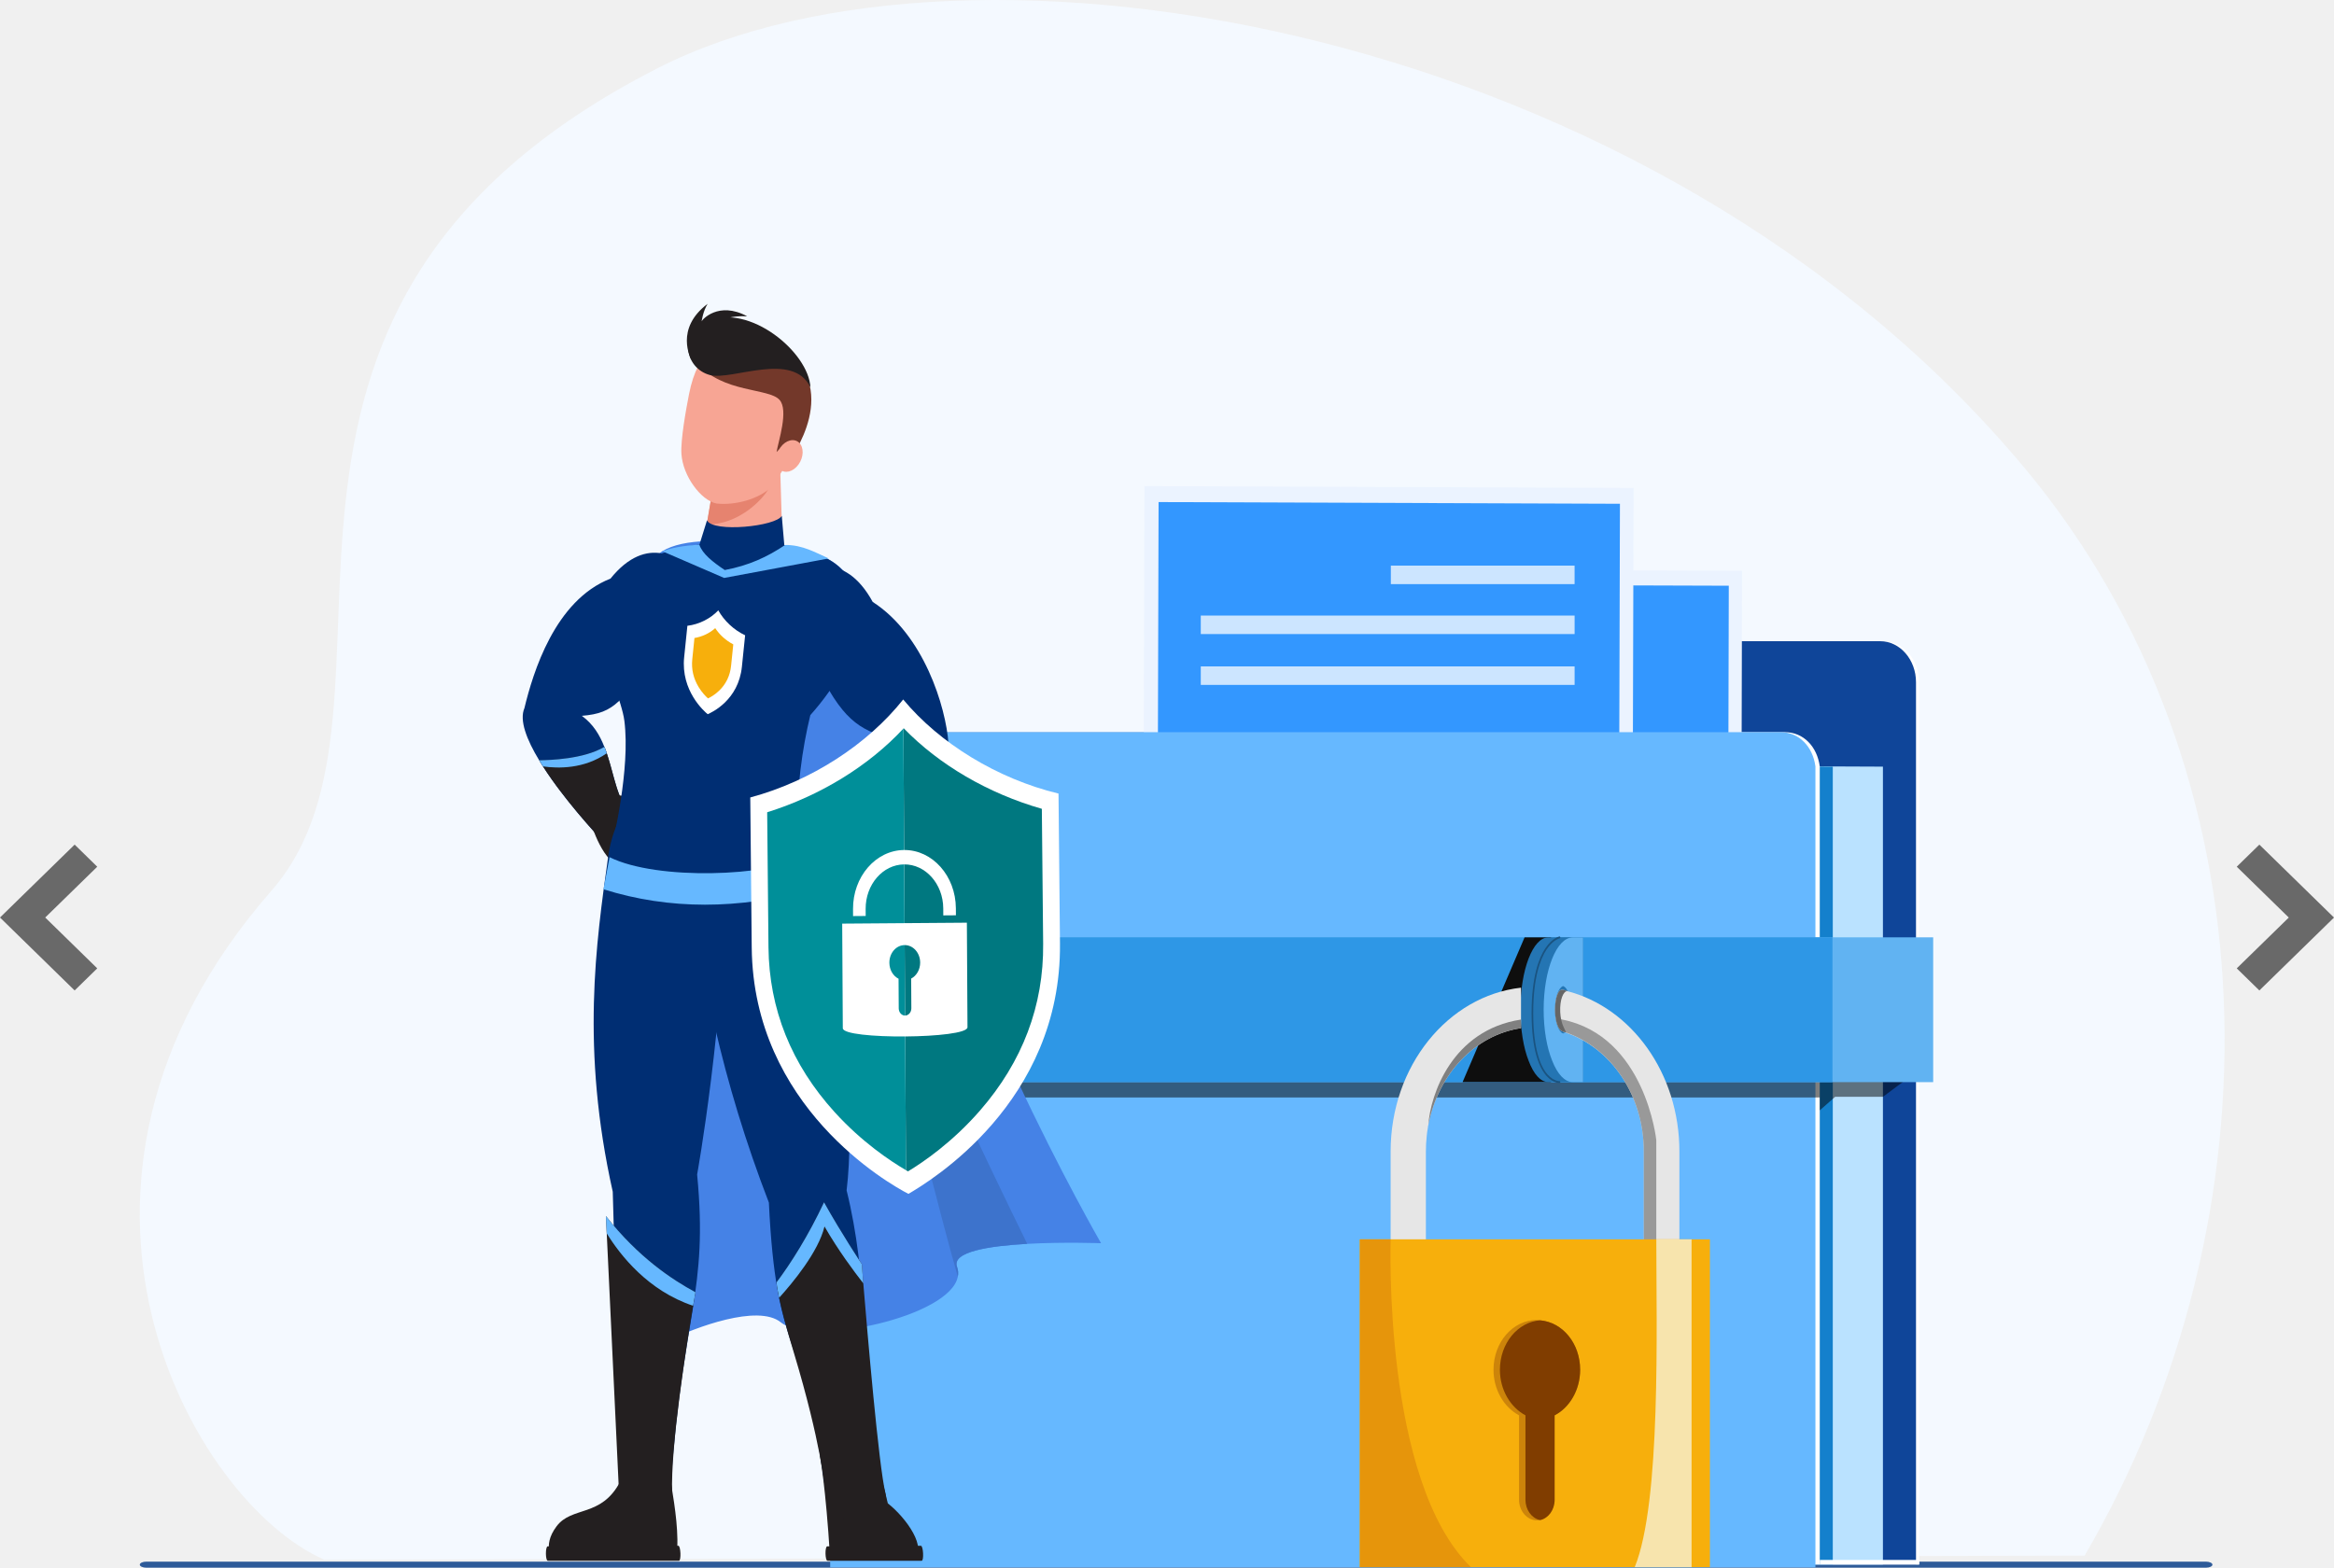
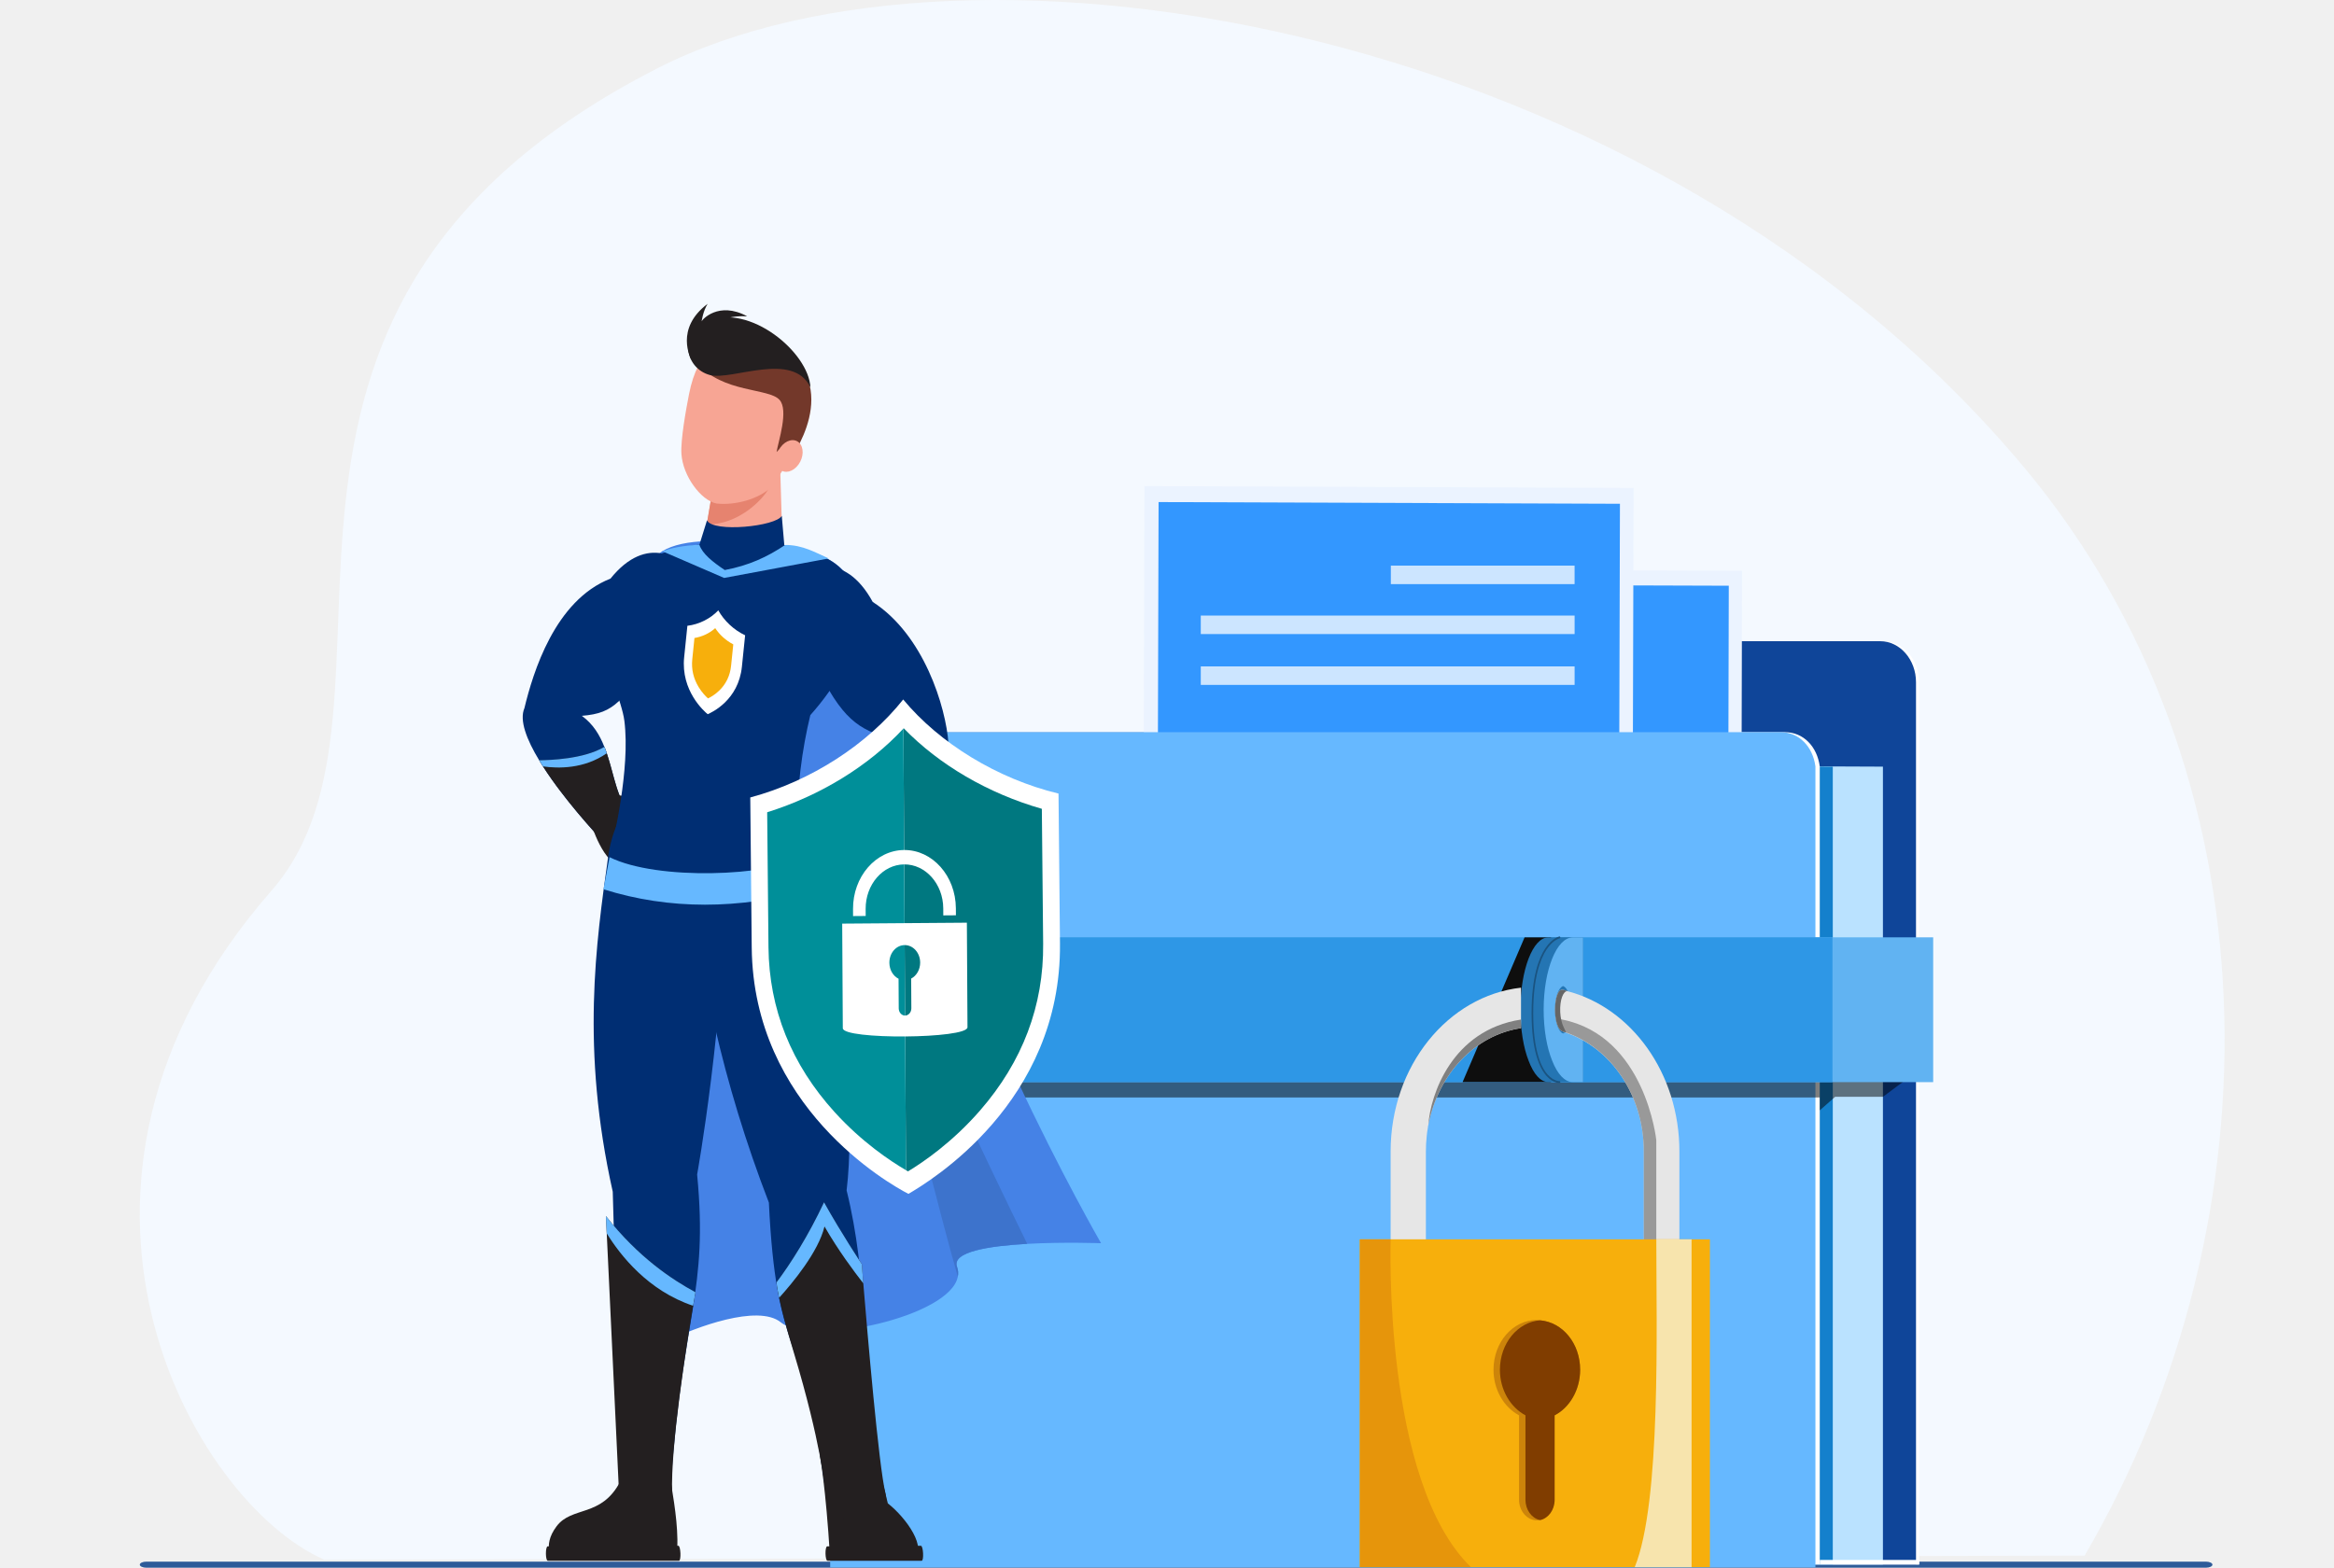
<svg xmlns="http://www.w3.org/2000/svg" width="384" height="258" viewBox="0 0 384 258" fill="none">
  <path d="M362.915 258H24.085C23.486 258 23 257.776 23 257.5C23 257.224 23.486 257 24.085 257H362.915C363.514 257 364 257.224 364 257.5C364 257.776 363.514 258 362.915 258Z" fill="#2E5B99" />
  <path d="M53.369 256.679C31.977 247.451 1.955 195.44 44.638 146.614C71.302 116.094 29.39 51.497 108.14 11.252C159.579 -15.064 272.281 3.939 333.221 77.167C374.635 126.939 375.58 200.166 342.971 256.007L53.369 256.679Z" fill="#F4F9FF" />
  <path d="M241.223 120.492V112.278C241.223 108.547 243.86 105.523 247.115 105.523H309.854C313.109 105.523 315.748 108.547 315.748 112.278V257.475H153.461V120.492H241.223Z" fill="white" />
  <path d="M240.703 120.492V112.278C240.703 108.547 243.341 105.523 246.595 105.523H309.334C312.59 105.523 315.229 108.547 315.229 112.278V257.475H152.941V120.492H240.703Z" fill="#0F4599" />
  <path d="M309.788 126.168V257.476H159.453V125.523L309.788 126.168Z" fill="#BAE2FF" />
  <path d="M301.538 126.168V257.476H151.203V125.523L301.538 126.168Z" fill="#1480CC" />
  <path d="M145.144 120.496H293.665C296.713 120.496 298.958 122.86 299.396 126.129V257.479H137.301V129.462C137.264 124.744 140.979 120.496 145.144 120.496Z" fill="white" />
  <path d="M199.621 169.253L286.426 169.531L286.611 93.935L199.806 93.657L199.621 169.253Z" fill="#EBF3FF" />
  <path d="M201.893 165.626L284.258 165.891L284.428 96.393L202.063 96.129L201.893 165.626Z" fill="#3397FF" />
  <path d="M277.317 160.29L224.387 160.121L253.327 128.305L277.317 160.29Z" fill="#E3EEFF" />
  <path d="M253.247 160.215L208.773 160.073L232.906 133.777L253.247 160.215Z" fill="#E3EEFF" />
  <path d="M241.125 126.197C243.518 123.454 243.518 119.007 241.125 116.263C238.731 113.52 234.849 113.52 232.456 116.263C230.062 119.007 230.062 123.454 232.456 126.197C234.849 128.941 238.731 128.941 241.125 126.197Z" fill="#E3EEFF" />
  <path d="M188.067 160.197L268.543 160.492L268.767 80.295L188.292 79.999L188.067 160.197Z" fill="#EBF3FF" />
  <path d="M190.407 156.352L266.312 156.633L266.52 82.907L190.615 82.626L190.407 156.352Z" fill="#3397FF" />
  <path d="M259.058 93.086H228.828V96.129H259.058V93.086Z" fill="#CCE5FF" />
  <path d="M197.558 104.348L259.062 104.348V101.304L197.558 101.304V104.348Z" fill="#CCE5FF" />
  <path d="M197.558 112.715L259.062 112.715V109.671L197.558 109.671V112.715Z" fill="#CCE5FF" />
  <path d="M144.43 120.496H292.951C295.999 120.496 298.244 122.86 298.682 126.129V257.949H136.586V129.462C136.55 124.744 140.265 120.496 144.43 120.496Z" fill="#66B8FF" />
  <path d="M299.398 257.477H315.754V256.721H299.398V257.477Z" fill="white" />
  <path opacity="0.5" d="M315.751 176.051L309.793 180.504H301.922L299.396 182.732V180.616H137.301V176.051H315.751Z" fill="black" />
  <path d="M133.999 178.09L318.055 178.09V154.259L133.999 154.259V178.09Z" fill="#61B3F2" />
  <path d="M133.998 178.09L301.484 178.09V154.259L133.998 154.259V178.09Z" fill="#2E97E6" />
  <path d="M255.182 154.262V178.085H240.629L250.832 154.262H255.182Z" fill="#0E0E0E" />
  <path d="M250.148 166.147C250.148 169.443 250.651 172.427 251.496 174.574C252.32 176.772 253.467 178.08 254.733 178.08H258.597V154.266H254.733C252.199 154.266 250.148 159.604 250.148 166.147ZM253.808 170.073C253.085 169.811 252.522 168.189 252.522 166.148C252.522 164.159 253.085 162.537 253.808 162.275C254.533 162.537 255.096 164.16 255.096 166.148C255.096 168.189 254.533 169.811 253.808 170.073Z" fill="#2475B3" />
  <path d="M252.117 166.147C252.117 169.443 252.643 172.427 253.526 174.574C254.389 176.772 255.588 178.08 256.914 178.08H258.598V154.266H256.914C254.264 154.266 252.117 159.604 252.117 166.147ZM253.969 166.147C253.969 164.158 255.064 162.536 255.821 162.274C256.579 162.536 257.168 164.159 257.168 166.147C257.168 168.189 256.579 169.81 255.821 170.072C255.064 169.811 253.969 168.189 253.969 166.147Z" fill="#3F9EE6" />
  <path d="M251.996 166.15C251.996 169.447 252.499 172.431 253.343 174.578C254.167 176.776 255.315 178.084 256.581 178.084H260.445V154.27H256.581C254.048 154.27 251.996 159.608 251.996 166.15ZM255.656 170.077C254.933 169.815 254.369 168.193 254.369 166.152C254.369 164.163 254.932 162.541 255.656 162.279C256.38 162.541 256.943 164.164 256.943 166.152C256.943 168.193 256.38 169.815 255.656 170.077Z" fill="#2475B3" />
  <path d="M253.969 166.15C253.969 169.447 254.495 172.431 255.378 174.578C256.241 176.776 257.44 178.084 258.766 178.084H260.449V154.27H258.766C256.116 154.27 253.969 159.608 253.969 166.15ZM255.821 166.15C255.821 164.162 256.41 162.54 257.167 162.278C257.925 162.54 258.515 164.163 258.515 166.15C258.515 168.193 257.925 169.813 257.167 170.075C256.41 169.815 255.821 168.193 255.821 166.15Z" fill="#61B3F2" />
  <path d="M256.564 178.238C256.399 178.238 255.457 178.188 254.462 177.093C253.332 175.849 251.984 173.041 251.984 166.721C251.984 160.7 253.213 157.601 254.243 156.061C255.378 154.366 256.511 154.125 256.559 154.115C256.633 154.101 256.702 154.157 256.715 154.242C256.727 154.326 256.679 154.407 256.605 154.422C256.594 154.424 255.511 154.661 254.44 156.278C253.443 157.782 252.255 160.814 252.255 166.721C252.255 172.916 253.551 175.653 254.638 176.857C255.627 177.952 256.569 177.93 256.576 177.927C256.652 177.924 256.713 177.991 256.716 178.076C256.719 178.161 256.661 178.234 256.587 178.237C256.585 178.238 256.577 178.238 256.564 178.238Z" fill="#1A5380" />
  <path d="M257.164 169.757C257.347 169.809 257.483 169.861 257.666 169.914C257.62 169.966 257.62 169.966 257.666 169.966C265.02 172.479 270.455 180.224 270.455 189.489V209.383H276.301V189.489C276.301 176.613 268.399 165.832 257.849 163.109C257.62 163.005 257.391 162.952 257.164 162.901C255.473 162.482 255.336 169.443 257.164 169.757Z" fill="#E6E6E6" />
  <path d="M250.244 162.543V169.205C242.708 170.317 236.624 176.723 235.005 185.096C234.958 185.305 234.914 185.462 234.914 185.619C234.822 186.091 234.777 186.509 234.731 186.98C234.639 187.817 234.594 188.656 234.594 189.493V209.387H228.793V189.493C228.793 175.422 238.229 163.894 250.244 162.543Z" fill="#E6E6E6" />
  <path d="M257.028 167.789C270.737 170.543 272.502 187.646 272.502 187.646V209.385H270.446V189.491C270.446 180.032 264.785 172.125 257.168 169.768C256.585 169.551 256.223 167.598 256.223 167.598C256.223 167.598 256.582 167.691 257.028 167.789Z" fill="#999999" />
  <path d="M250.243 167.789V169.205C242.707 170.317 236.623 176.723 235.004 185.096C235.332 180.209 238.868 169.53 250.243 167.789Z" fill="#808080" />
  <path d="M257.164 169.757C257.347 169.809 257.483 169.861 257.666 169.914C257.529 169.495 256.786 168.543 256.694 166.556C256.603 164.514 257.207 163.134 257.849 163.109C257.62 163.005 257.391 162.952 257.164 162.901C255.473 162.482 255.336 169.443 257.164 169.757Z" fill="#666666" />
  <path d="M281.321 203.957H223.727V257.908H281.321V203.957Z" fill="#F7AF0C" />
  <path d="M253.393 217.283C253.21 217.23 253.027 217.23 252.844 217.23C248.917 217.23 245.719 220.876 245.719 225.42C245.719 228.748 247.455 231.602 249.921 232.922V246.818C249.921 248.668 251.245 250.2 252.843 250.2C252.981 250.2 253.163 250.2 253.301 250.148H253.437C254.762 249.83 255.768 248.457 255.768 246.819V232.923C258.233 231.655 259.969 228.749 259.969 225.422C259.97 221.087 257.093 217.6 253.393 217.283Z" fill="#CC840A" />
  <path d="M253.397 217.285C249.698 217.548 246.773 221.089 246.773 225.422C246.773 228.749 248.51 231.603 250.976 232.923V246.819C250.976 248.457 251.981 249.831 253.306 250.148H253.442C254.767 249.83 255.773 248.457 255.773 246.819V232.923C258.238 231.655 259.974 228.749 259.974 225.422C259.974 221.089 257.097 217.602 253.397 217.285Z" fill="#803D00" />
  <path d="M242.003 257.908H223.727V203.957H228.797C228.797 203.958 227.45 243.765 242.003 257.908Z" fill="#E6950B" />
  <path d="M268.953 257.908C273.318 247.205 272.504 218.431 272.504 203.957H278.305V257.908H268.953Z" fill="#F7E4AD" />
  <path d="M181.153 204.6C181.153 204.6 175.035 204.373 169.007 204.703C162.746 205.054 156.575 206.001 157.456 208.477C157.654 209.034 157.69 209.569 157.583 210.105C156.324 216.724 133.491 221.672 128.453 217.61C124.692 214.578 114.329 218.475 110.083 220.578C101.996 158.55 101.77 95.138 108.931 90.727C116.092 86.335 135.937 91.902 135.937 91.902C135.937 91.902 145.995 94.954 150.097 126.479C154.218 157.982 181.153 204.6 181.153 204.6Z" fill="#4582E6" />
  <path d="M157.455 208.473C157.652 209.03 157.688 209.565 157.581 210.101C151.392 188.472 136.818 126.681 142.108 143.526C147.182 159.772 163.105 192.678 169.006 204.699C162.744 205.05 156.572 205.998 157.455 208.473Z" fill="#3D73CC" />
  <path d="M108.192 107.124C102.308 115.37 101.229 117.371 95.723 117.804C97.577 119.144 98.674 120.958 99.43 122.917H99.448C101.068 126.979 101.301 131.72 104.126 134.381L100.744 138.195L99.88 139.185C99.88 139.185 99.754 139.061 99.538 138.834C98.063 137.267 92.198 130.937 88.707 125.123C86.656 121.742 85.415 118.545 86.278 116.546C87.681 110.731 91.281 98.794 100.438 95.226C106.447 87.742 112.331 91.762 114.417 94.875C117.206 99.041 114.398 107.948 108.192 107.124Z" fill="#002E73" />
  <path d="M104.127 134.378L100.744 138.193L99.539 138.831C98.153 137.346 92.864 131.656 89.337 126.13C89.121 125.8 88.905 125.45 88.707 125.12C90.452 125.099 96.066 124.934 99.43 122.914H99.448C99.592 123.265 99.719 123.614 99.826 123.965C101.122 127.759 101.536 131.944 104.127 134.378Z" fill="#231F20" />
  <path d="M99.827 123.965C96.102 126.564 91.838 126.481 89.337 126.13C89.121 125.8 88.905 125.45 88.707 125.12C90.452 125.099 96.066 124.934 99.43 122.914H99.448C99.592 123.265 99.719 123.614 99.827 123.965Z" fill="#66B8FF" />
  <path d="M101.587 130.859C101.587 130.859 105.441 131.269 106.607 132.432C107.582 133.404 106.987 134.616 106.987 134.616C109.061 135.953 106.987 141.137 103.365 142.416C99.744 143.696 97.371 135.878 97.371 135.878C97.371 135.878 97.922 131.138 101.587 130.859Z" fill="#231F20" />
  <path d="M150.205 256.655H137.131C136.862 256.479 136.663 256.28 136.545 256.053C135.872 244.91 134.902 239.545 134.902 239.545L144.008 239.121L146.069 247.41C149.12 249.799 152.756 254.925 150.205 256.655Z" fill="#231F20" />
  <path d="M136.14 256.856H151.639C152.033 256.856 151.9 254.387 151.508 254.387L136.101 254.487C135.696 254.486 135.736 256.856 136.14 256.856Z" fill="#231F20" />
  <path d="M130.741 137.982C132.856 144.505 141.858 174.39 139.289 195.904C142.824 210.213 141.714 222.332 144.901 243.227L135.622 243.788C131.85 218.292 127.7 223.158 126.499 197.909C118.853 178.112 114.888 159.357 112.852 140.048C110.874 125.492 126.469 117.847 130.741 137.982Z" fill="#002E73" />
  <path d="M135.72 244.871C135.72 244.871 135.026 237.284 130.66 222.79C129.304 218.337 128.57 215.388 128.188 213.574C127.805 211.739 127.758 211.039 127.758 211.039C130.059 207.987 132.98 203.39 135.574 197.863C138.414 202.956 141.792 208.049 141.792 208.049C141.792 208.049 141.878 209.245 142.032 211.204C142.717 219.409 144.557 241.1 145.667 245.697C147.04 251.386 138.413 254.624 135.72 244.871Z" fill="#231F20" />
  <path d="M142.033 211.202C140.551 209.305 137.883 205.739 135.651 201.842C134.639 206.049 130.389 211.141 128.188 213.574C127.805 211.739 127.758 211.039 127.758 211.039C130.059 207.987 132.98 203.39 135.574 197.863C138.414 202.956 141.792 208.049 141.792 208.049C141.792 208.049 141.879 209.244 142.033 211.202Z" fill="#66B8FF" />
  <path d="M119.769 140.747C119.114 169.158 114.694 193.289 114.694 193.289C116.565 212.672 112.311 216.285 110.388 244.014L102.001 243.887C101.98 232.632 101.41 218.693 100.813 196.126C95.533 172.541 98.076 155.17 100.045 141.072C102.146 125.057 121.109 119.757 119.769 140.747Z" fill="#002E73" />
  <path d="M110.392 244.014C111.14 248.606 111.677 252.188 111.363 256.342L91.051 256.796C91.051 256.796 89.04 254.551 91.569 251.186C94.096 247.82 98.897 249.767 102.006 243.887L110.392 244.014Z" fill="#231F20" />
  <path d="M90.125 256.856H111.705C112.099 256.856 111.996 254.387 111.602 254.387L90.114 254.487C89.71 254.486 89.721 256.856 90.125 256.856Z" fill="#231F20" />
  <path d="M114.424 212.667C114.424 212.667 114.279 213.491 114.032 214.894C113.011 221.017 110.27 238.11 110.591 245.801C106.778 251.017 101.822 245.223 101.822 245.223L99.824 202.977L99.688 200.133C105.065 206.977 110.652 210.626 114.424 212.667Z" fill="#231F20" />
  <path d="M114.424 212.667C114.424 212.667 114.279 213.491 114.032 214.894C106.624 212.42 102.063 206.605 99.824 202.977L99.688 200.133C105.065 206.977 110.652 210.626 114.424 212.667Z" fill="#66B8FF" />
  <path d="M100.667 139.403C100.667 144.316 131.112 142.894 131.112 137.981C131.01 129.875 131.987 123.205 133.317 117.691C142.445 107.443 141.901 99.488 139.588 95.173C135.6 87.731 115.45 88.153 108.196 91.352C105.315 92.623 101.446 97.797 100.209 106.046C99.573 110.288 102.298 115.226 102.729 118.655C103.725 126.588 100.87 138.263 100.667 139.403Z" fill="#002E73" />
  <path d="M119.655 94.729C121.157 93.362 127.149 91.252 128.743 89.757L128.384 77.837L122.491 77.18C120.782 77.342 119.074 77.811 117.605 78.477L116.278 86.326L115.986 88.028C115.318 89.703 116.64 91.723 119.655 94.729Z" fill="#F7A594" />
  <path d="M126.392 80.537C125.468 82.166 121.598 86.34 116.27 86.326L117.417 79.535L126.392 80.537Z" fill="#E6836F" />
  <path d="M113.369 64.832C112.907 67.18 111.955 72.336 112.111 74.711C112.347 78.325 115.295 82.335 117.864 82.861C120.839 83.208 124.848 82.193 127.025 80.05C128.237 78.423 130.583 74.562 131.662 71.184C133.913 64.136 129.567 57.956 124.054 56.529C118.539 55.1 114.81 57.511 113.369 64.832Z" fill="#F7A594" />
  <path d="M129.818 75.841C130.968 73.522 129.44 72.582 127.765 74.382C128.051 72.632 129.792 67.506 128.25 65.805C126.508 63.832 118.843 64.691 114.727 59.771C114.727 59.771 117.796 52.061 127.868 56.615C139.245 63.527 129.818 75.841 129.818 75.841Z" fill="#73382A" />
  <path d="M131.368 76.455C132.245 75.246 132.291 73.633 131.471 72.853C130.651 72.072 129.276 72.419 128.4 73.628C127.523 74.837 127.477 76.449 128.297 77.23C129.117 78.011 130.492 77.664 131.368 76.455Z" fill="#F7A594" />
  <path d="M116.318 85.637C117.325 87.698 127.683 86.627 128.618 84.894L129.193 91.489L119.555 97.754L114.52 91.407L116.318 85.637Z" fill="#002E73" />
  <path d="M133.336 63.753C133.052 57.981 123.303 49.836 116.311 52.86C111.593 54.899 112.7 60.638 116.807 61.721C120.429 62.677 130.459 57.701 133.336 63.753Z" fill="#231F20" />
  <path d="M115.44 52.877C115.44 52.877 115.647 51.231 116.422 50C110.95 54.108 113.674 59.019 113.738 59.229C115.908 51.678 121.086 52.025 122.924 52.051C118.194 49.501 115.487 52.652 115.44 52.877Z" fill="#231F20" />
  <path d="M100.289 141.07C108.231 144.996 126.58 144.132 132.064 141.125L133.466 146.447C121.535 149.67 110.121 149.761 99.285 146.346L100.289 141.07Z" fill="#66B8FF" />
  <path d="M153.444 128.586C148.19 135.039 137.107 142.4 137.107 142.4L133.707 136.792C137.234 134.564 139.176 128.792 142.541 124.833C143.693 123.472 145.006 122.338 146.589 121.595C141.227 120.008 138.528 118.482 134.066 109.142C127.823 108.647 126.473 99.287 129.874 95.802C132.429 93.184 138.87 90.442 143.584 99.059C152.005 104.482 155.603 116.316 156.053 122.338C156.467 124.05 155.333 126.256 153.444 128.586Z" fill="#002E73" />
  <path d="M136.752 133.856C136.752 133.856 132.898 133.452 131.565 134.35C130.452 135.101 130.844 136.419 130.844 136.419C128.592 137.298 129.803 142.828 133.16 144.845C136.516 146.861 140.095 139.673 140.095 139.673C140.095 139.673 140.309 134.898 136.752 133.856Z" fill="#231F20" />
  <path d="M153.44 128.585C153.116 128.977 152.775 129.389 152.415 129.781C146.873 135.926 137.104 142.399 137.104 142.399L133.703 136.791C136.744 134.873 138.597 130.338 141.206 126.585C141.619 125.966 142.069 125.389 142.537 124.832C143.851 125.719 147.773 128.09 153.44 128.585Z" fill="#231F20" />
  <path d="M153.438 128.585C153.114 128.977 152.772 129.389 152.412 129.781C147.662 129.513 143.201 127.555 141.203 126.585C141.616 125.966 142.067 125.389 142.535 124.832C143.848 125.719 147.771 128.09 153.438 128.585Z" fill="#66B8FF" />
  <path d="M122.598 104.543C122.6 104.523 122.601 104.514 122.601 104.512C122.601 104.515 122.598 104.543 122.598 104.543Z" fill="#D9FFFF" />
  <path d="M122.598 104.543C122.6 104.523 122.601 104.514 122.601 104.512C122.601 104.515 122.598 104.543 122.598 104.543Z" fill="#D9FFFF" />
  <path d="M113.086 102.977C113.086 102.977 113.089 102.949 113.089 102.945C113.089 102.947 113.088 102.956 113.086 102.977Z" fill="#D9FFFF" />
  <path d="M113.086 102.977C113.086 102.977 113.089 102.949 113.089 102.945C113.089 102.947 113.088 102.956 113.086 102.977Z" fill="#D9FFFF" />
  <path d="M118.176 100.445C119.122 102.152 120.758 103.696 122.592 104.548C122.576 104.71 122.484 105.605 122.06 109.733C121.495 115.24 117.115 117.233 116.435 117.538C115.858 117.07 111.995 113.68 112.56 108.171C112.984 104.043 113.076 103.148 113.092 102.986C115.039 102.756 116.917 101.789 118.176 100.445Z" fill="white" />
  <path d="M117.671 103.375C117.669 103.377 117.665 103.38 117.662 103.382C116.748 104.21 115.542 104.784 114.255 104.996L113.895 108.518C113.73 110.13 114.086 111.668 114.954 113.09C115.5 113.984 116.105 114.593 116.44 114.895C116.455 114.909 116.471 114.923 116.484 114.935C116.857 114.763 117.597 114.365 118.337 113.645C119.463 112.551 120.117 111.179 120.282 109.568L120.643 106.046C119.442 105.423 118.388 104.474 117.671 103.375Z" fill="#F7AF0C" />
-   <path opacity="0.8" d="M371.72 163L368 159.364L376.56 151.003L368 142.636L371.72 139L380.28 147.367L384 151.003L380.28 154.638L371.72 163Z" fill="#474747" />
-   <path opacity="0.8" d="M12.28 139L16 142.636L7.44 150.997L16 159.364L12.28 163L3.72 154.633L0 150.997L3.72 147.362L12.28 139Z" fill="#474747" />
  <path d="M115.056 89.644C115.573 91.166 117.296 92.507 119.239 93.812C123.187 93.072 126.215 91.672 129.178 89.686C132.093 89.67 134.19 90.955 136.346 91.903L119.136 95.113L109.027 90.74C110.373 90.18 112.297 89.8 115.056 89.644Z" fill="#66B8FF" />
  <path d="M123.408 131.208C123.408 131.208 123.407 131.077 123.407 131.059C123.405 131.068 123.407 131.112 123.408 131.208Z" fill="#D9FFFF" />
  <path d="M123.408 131.208C123.408 131.208 123.407 131.077 123.407 131.059C123.405 131.068 123.407 131.112 123.408 131.208Z" fill="#D9FFFF" />
  <path d="M148.598 115.113C154.557 122.298 164.032 128.152 174.151 130.601C174.158 131.372 174.199 135.635 174.391 155.29C174.645 181.509 152.843 194.486 149.458 196.478C146.158 194.774 123.932 182.148 123.677 155.929C123.487 136.274 123.445 132.009 123.438 131.24C133.504 128.538 142.78 122.446 148.598 115.113Z" fill="white" />
  <path d="M148.682 119.852C154.511 125.871 162.566 130.576 171.409 133.108L171.624 155.323C171.723 165.487 168.236 174.71 161.26 182.735C156.676 188.008 151.844 191.293 149.39 192.773C149.284 192.712 149.167 192.644 149.052 192.577L148.633 119.906C148.649 119.887 148.666 119.87 148.682 119.852Z" fill="#007880" />
  <path d="M148.632 119.902L149.052 192.574C146.483 191.075 141.812 187.97 137.328 183.034C130.198 175.187 126.533 166.055 126.434 155.89L126.219 133.675C134.985 130.931 142.925 126.043 148.632 119.902Z" fill="#008F99" />
  <path d="M138.562 152.002L138.662 169.213C138.674 171.129 159.187 170.975 159.175 169.058L159.075 151.848L138.562 152.002ZM146.323 158.441C146.313 156.844 147.436 155.547 148.836 155.537C150.236 155.526 151.382 156.806 151.39 158.403C151.397 159.57 150.786 160.589 149.909 161.047L149.938 165.935C149.942 166.585 149.481 167.129 148.903 167.132C148.333 167.137 147.867 166.601 147.863 165.951L147.834 161.073C146.943 160.627 146.329 159.618 146.323 158.441Z" fill="white" />
  <path d="M140.35 150.76L142.427 150.744L142.42 149.586C142.397 145.571 145.242 142.282 148.762 142.255C152.282 142.229 155.165 145.474 155.188 149.49L155.195 150.648L157.271 150.632L157.264 149.474C157.234 144.153 153.414 139.852 148.748 139.887C144.083 139.922 140.313 144.28 140.344 149.602L140.35 150.76Z" fill="white" />
</svg>
